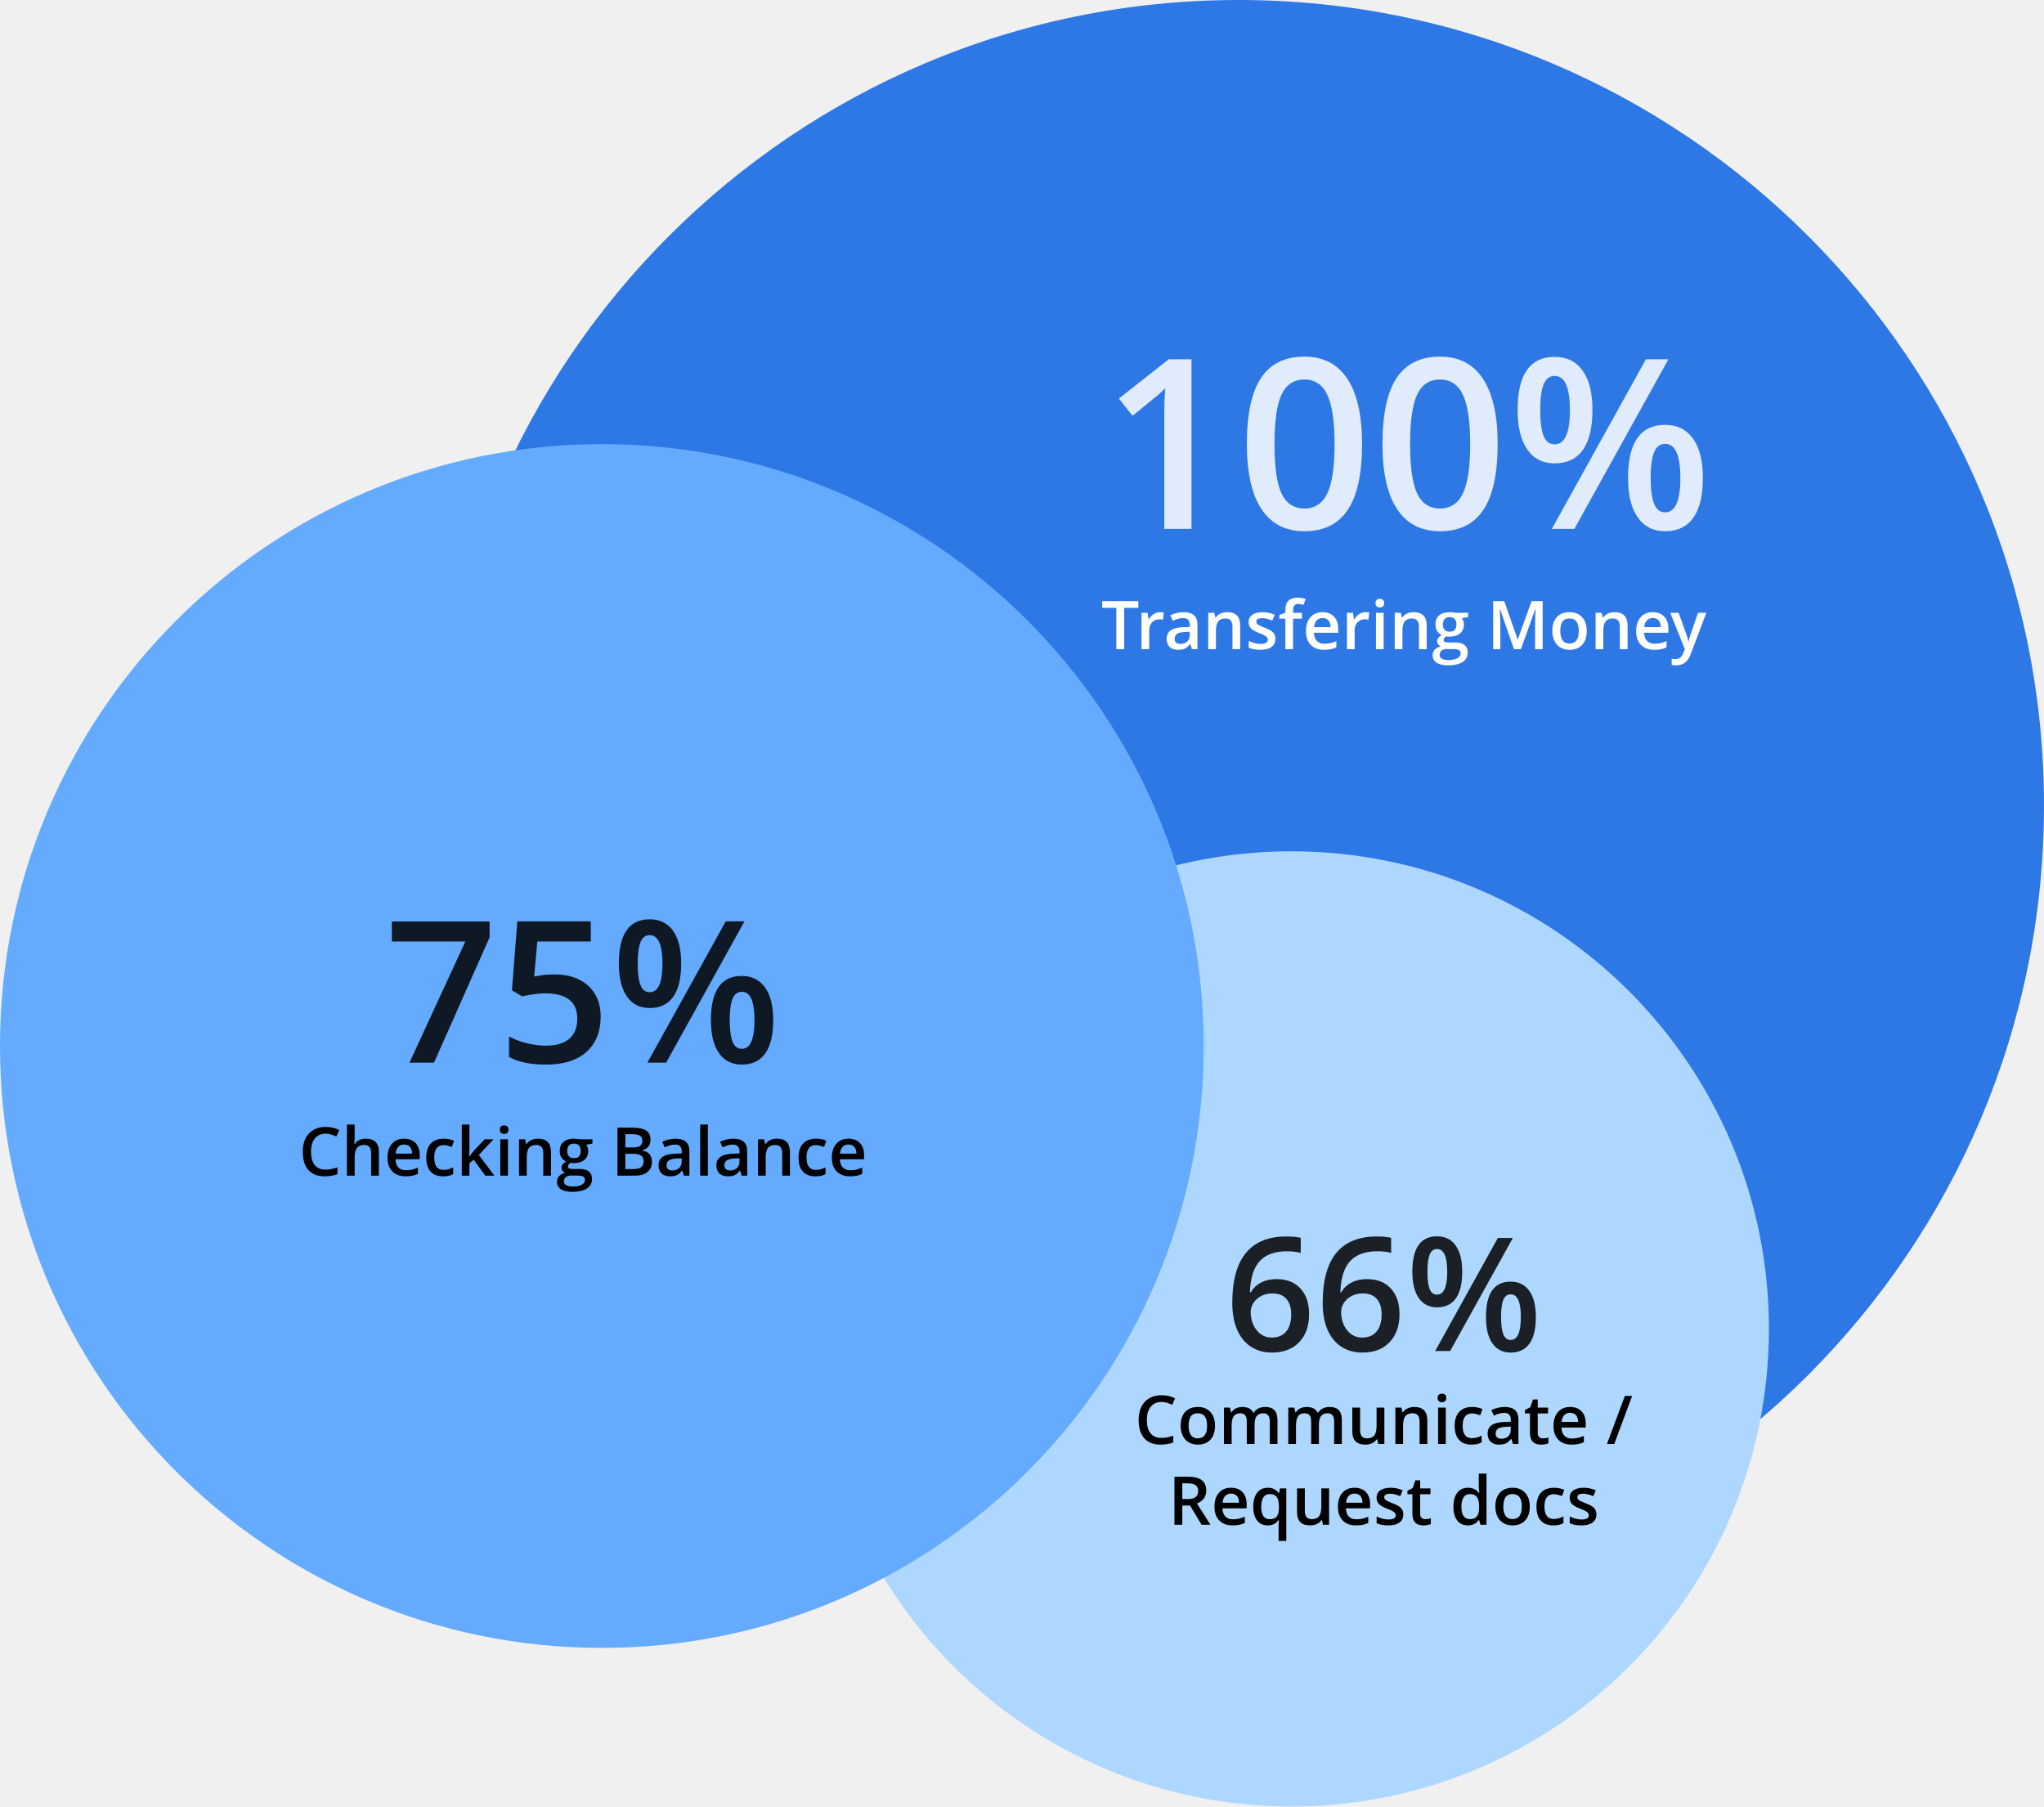
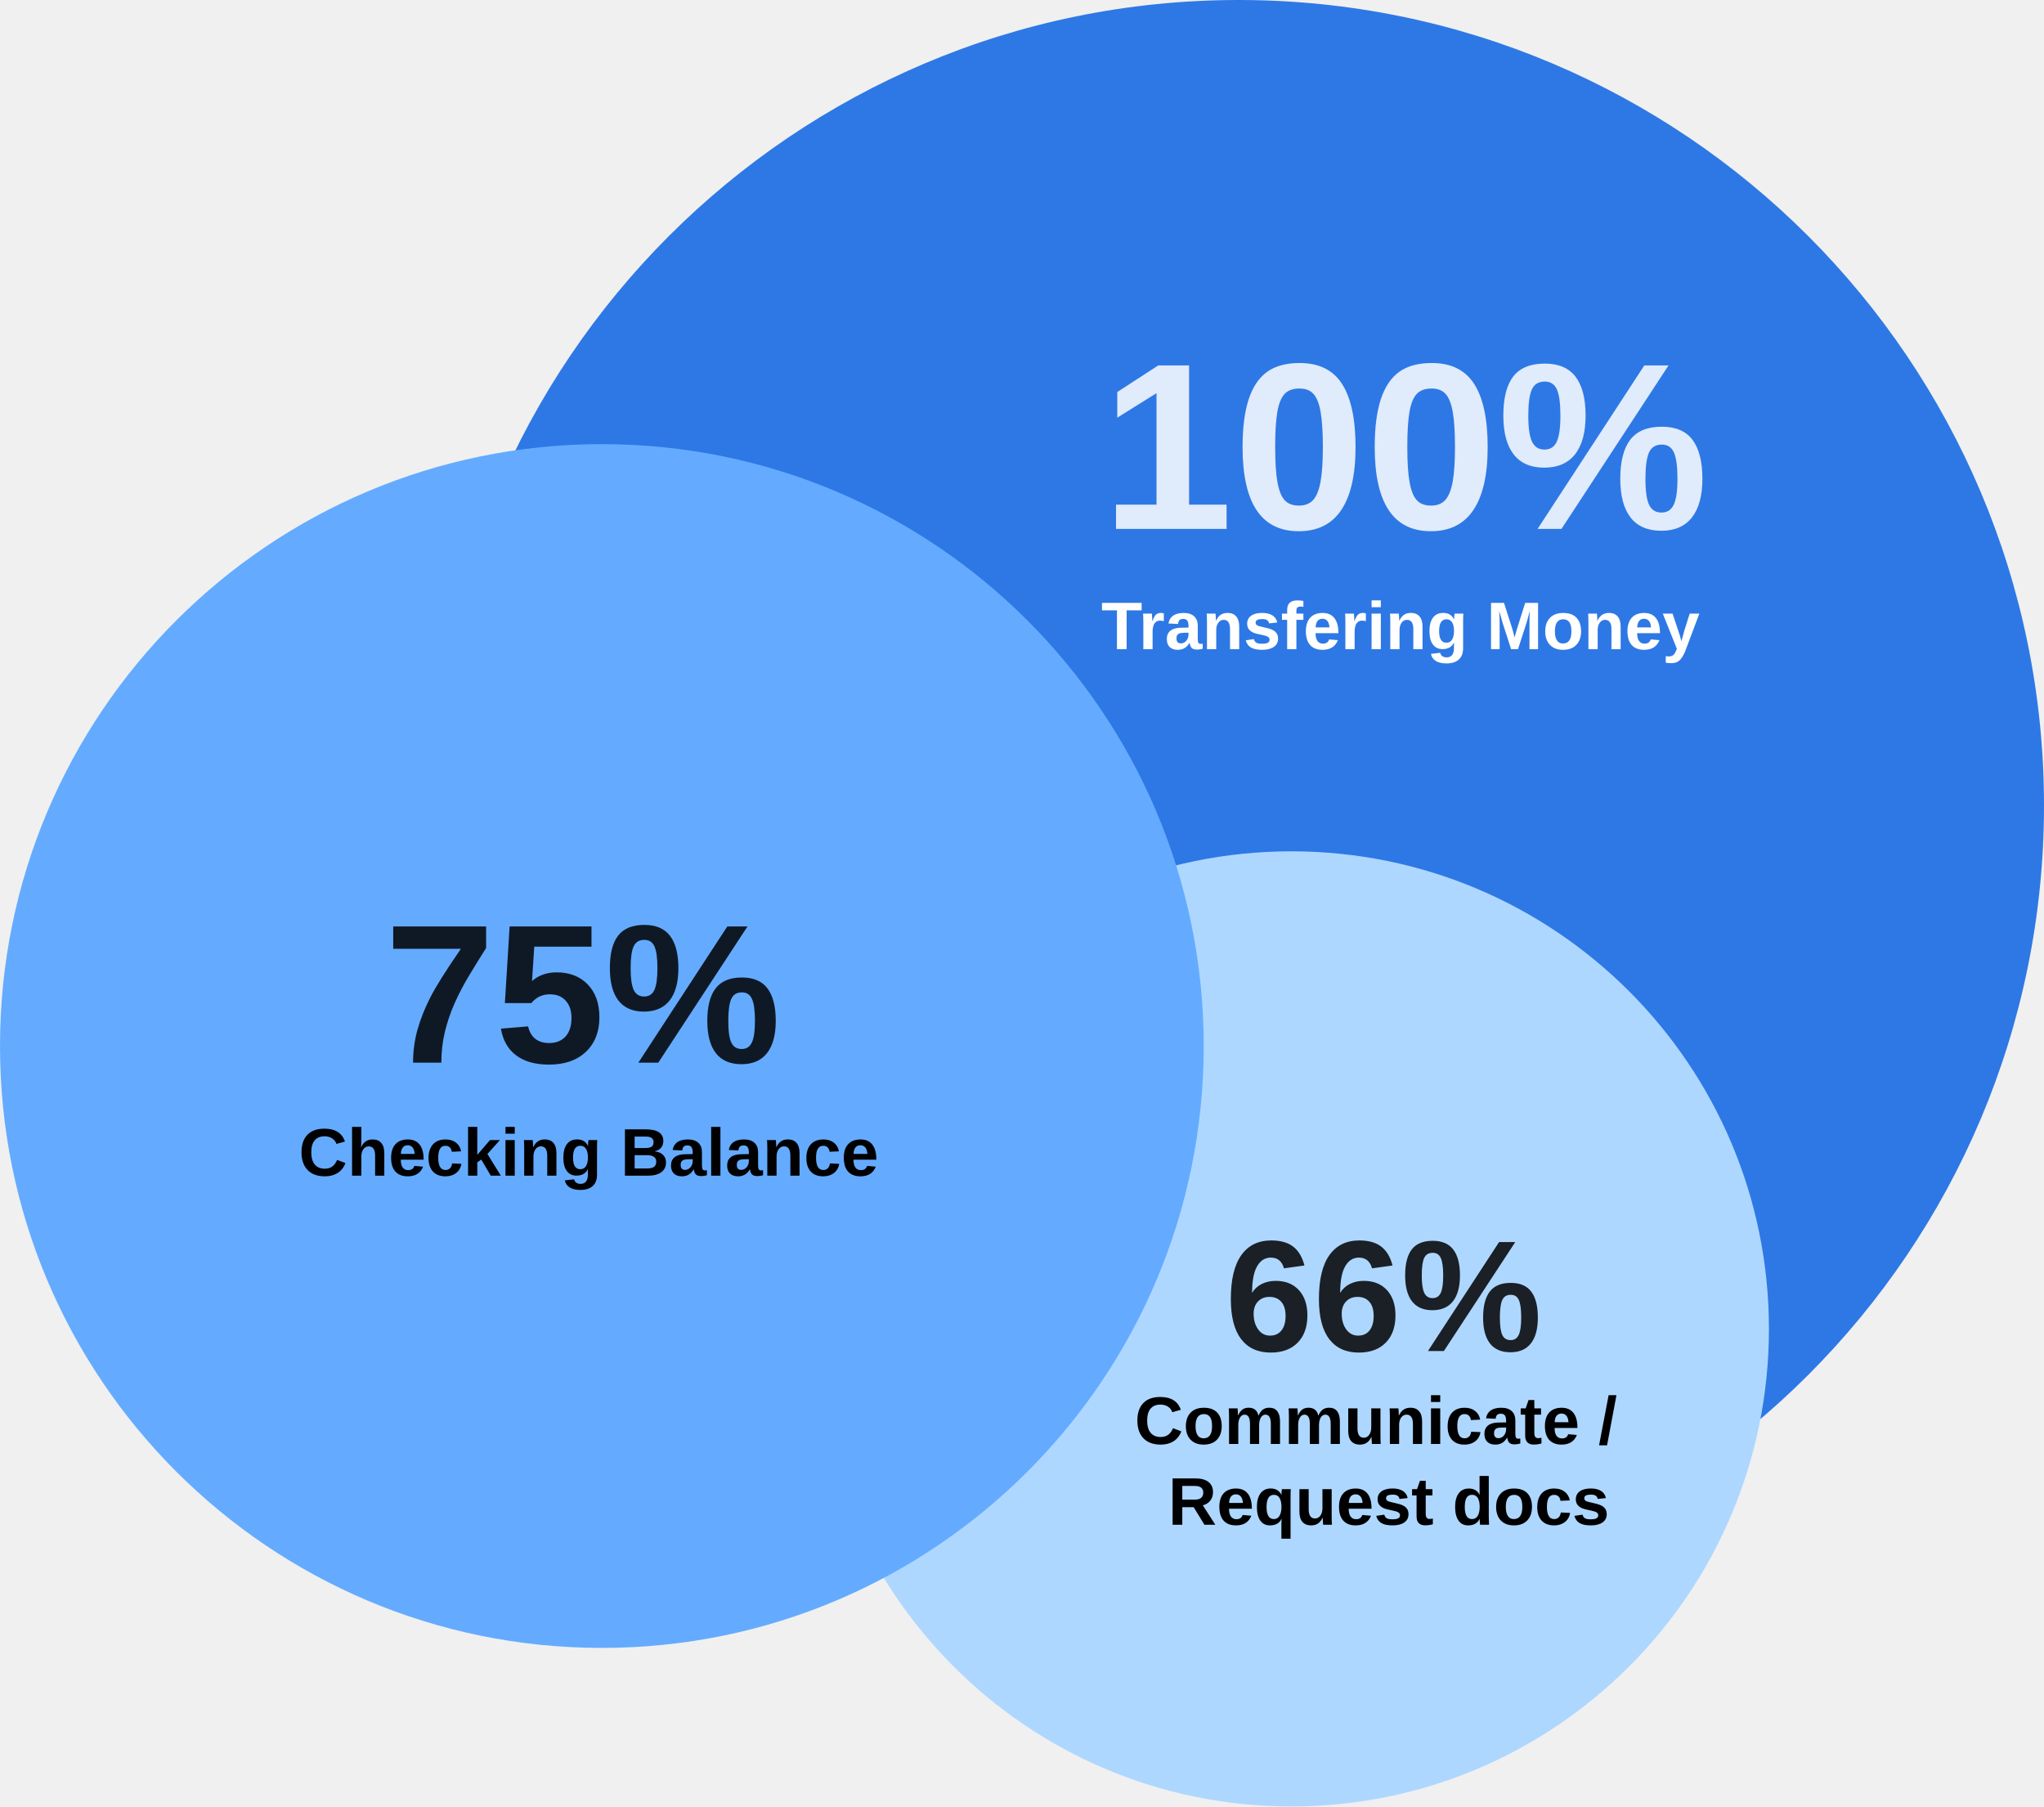
<svg xmlns="http://www.w3.org/2000/svg" id="Layer_2" data-name="Layer 2" viewBox="0 0 1032.43 912.4">
  <defs>
    <style>
+       @font-face {
+         font-family: 'Manrope', 'Gill Sans MT';
+       }
      .cls-1, .cls-2 {
        fill: #fff;
      }

      .cls-1, .cls-2, .cls-3, .cls-4, .cls-5 {
-         font-family: OpenSans-Semibold, 'Open Sans';
+         font-family: 'arial';
        font-weight: 600;
      }

      .cls-1, .cls-4 {
        font-size: 34px;
      }

      .cls-6 {
        fill: #2d78e5;
      }

      .cls-6, .cls-7, .cls-8 {
        stroke-width: 0px;
      }

      .cls-2 {
        font-size: 120px;
      }

      .cls-2, .cls-3, .cls-5 {
        opacity: .85;
      }

      .cls-3 {
        font-size: 100px;
      }

      .cls-3, .cls-4, .cls-5 {
        fill: #000;
      }

      .cls-7 {
        fill: #64abff;
      }

      .cls-8 {
        fill: #aed7ff;
      }

      .cls-5 {
        font-size: 80px;
      }
    </style>
  </defs>
  <g id="Layer_1-2" data-name="Layer 1">
    <circle class="cls-6" cx="625.59" cy="406.84" r="406.84" />
    <circle class="cls-8" cx="652.28" cy="671.19" r="241.21" />
    <g>
      <text class="cls-5" transform="translate(618.76 682.37)">
        <tspan x="0" y="0">66%</tspan>
      </text>
      <text class="cls-4" transform="translate(573.1 729.31)">
        <tspan x="0" y="0">Communicate / </tspan>
        <tspan x="16.91" y="40.8">Request docs</tspan>
      </text>
    </g>
    <circle class="cls-7" cx="304" cy="528.32" r="304" />
    <g>
      <text class="cls-3" transform="translate(194.32 536.72)">
        <tspan x="0" y="0">75%</tspan>
      </text>
      <text class="cls-4" transform="translate(150.9 593.8)">
        <tspan x="0" y="0">Checking Balance</tspan>
      </text>
    </g>
    <g>
      <text class="cls-2" transform="translate(556.14 267.14)">
        <tspan x="0" y="0">100%</tspan>
      </text>
      <text class="cls-1" transform="translate(556.24 327.88)">
        <tspan x="0" y="0">Transfering Money</tspan>
      </text>
    </g>
  </g>
</svg>
